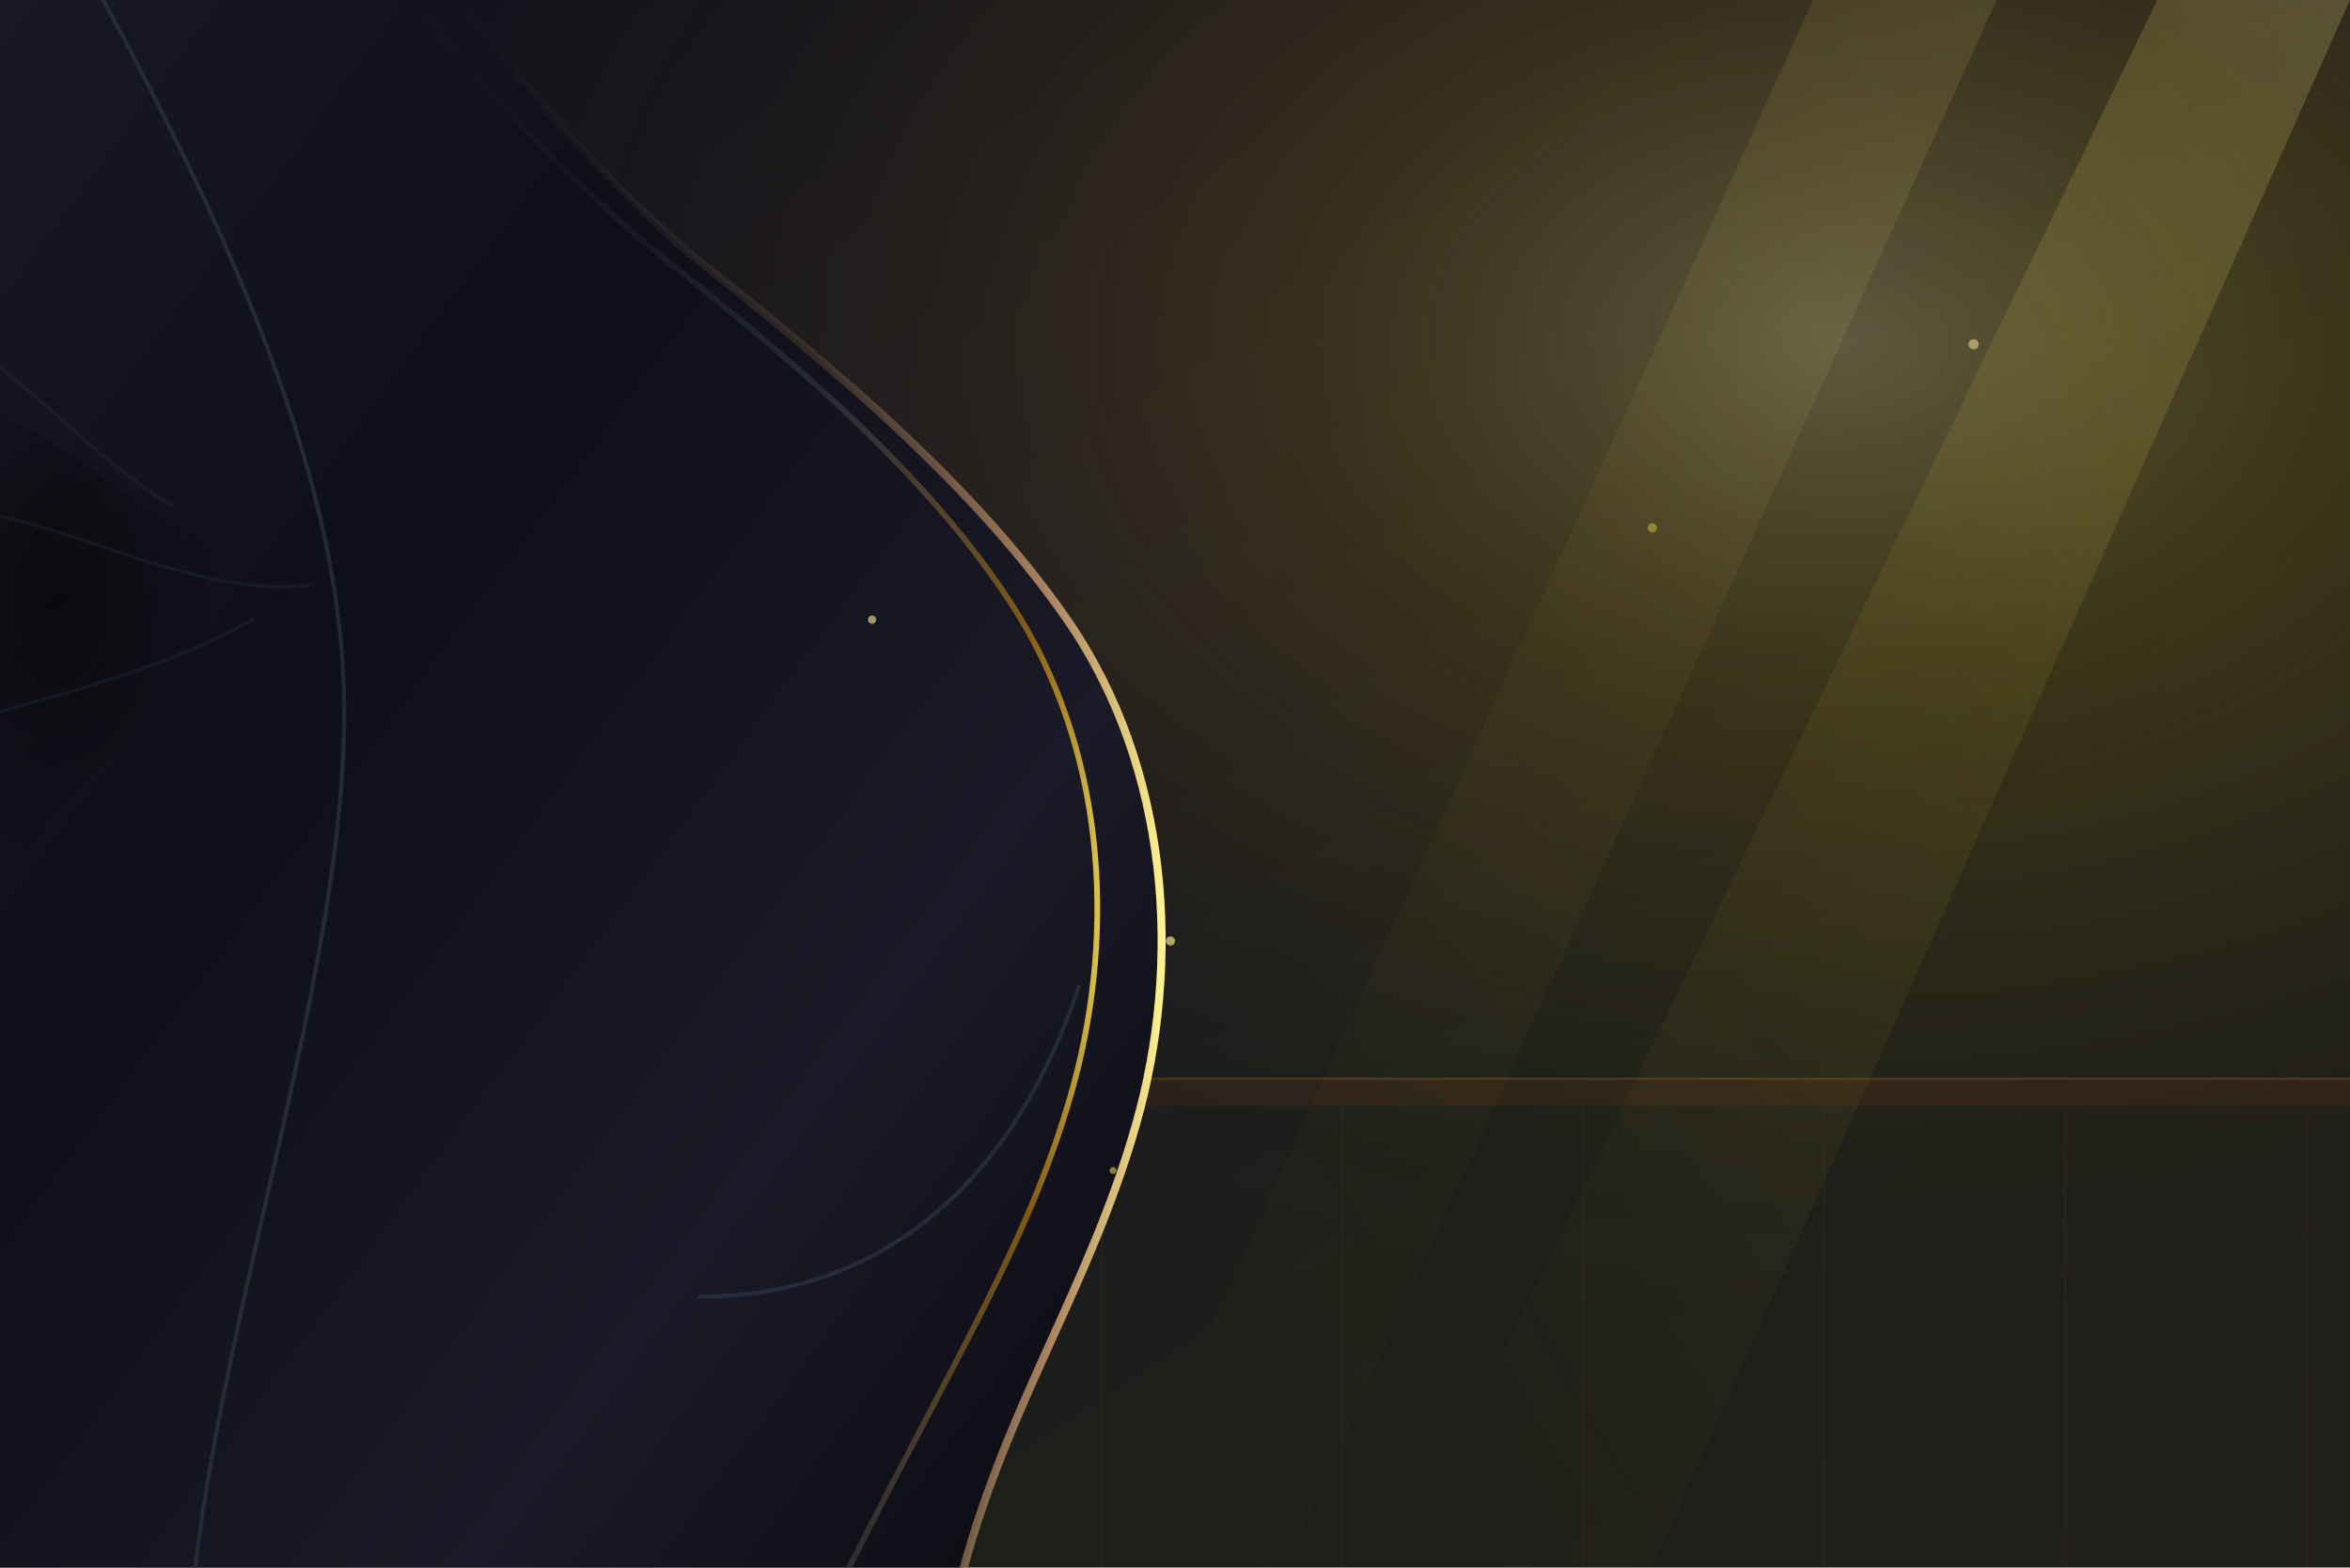
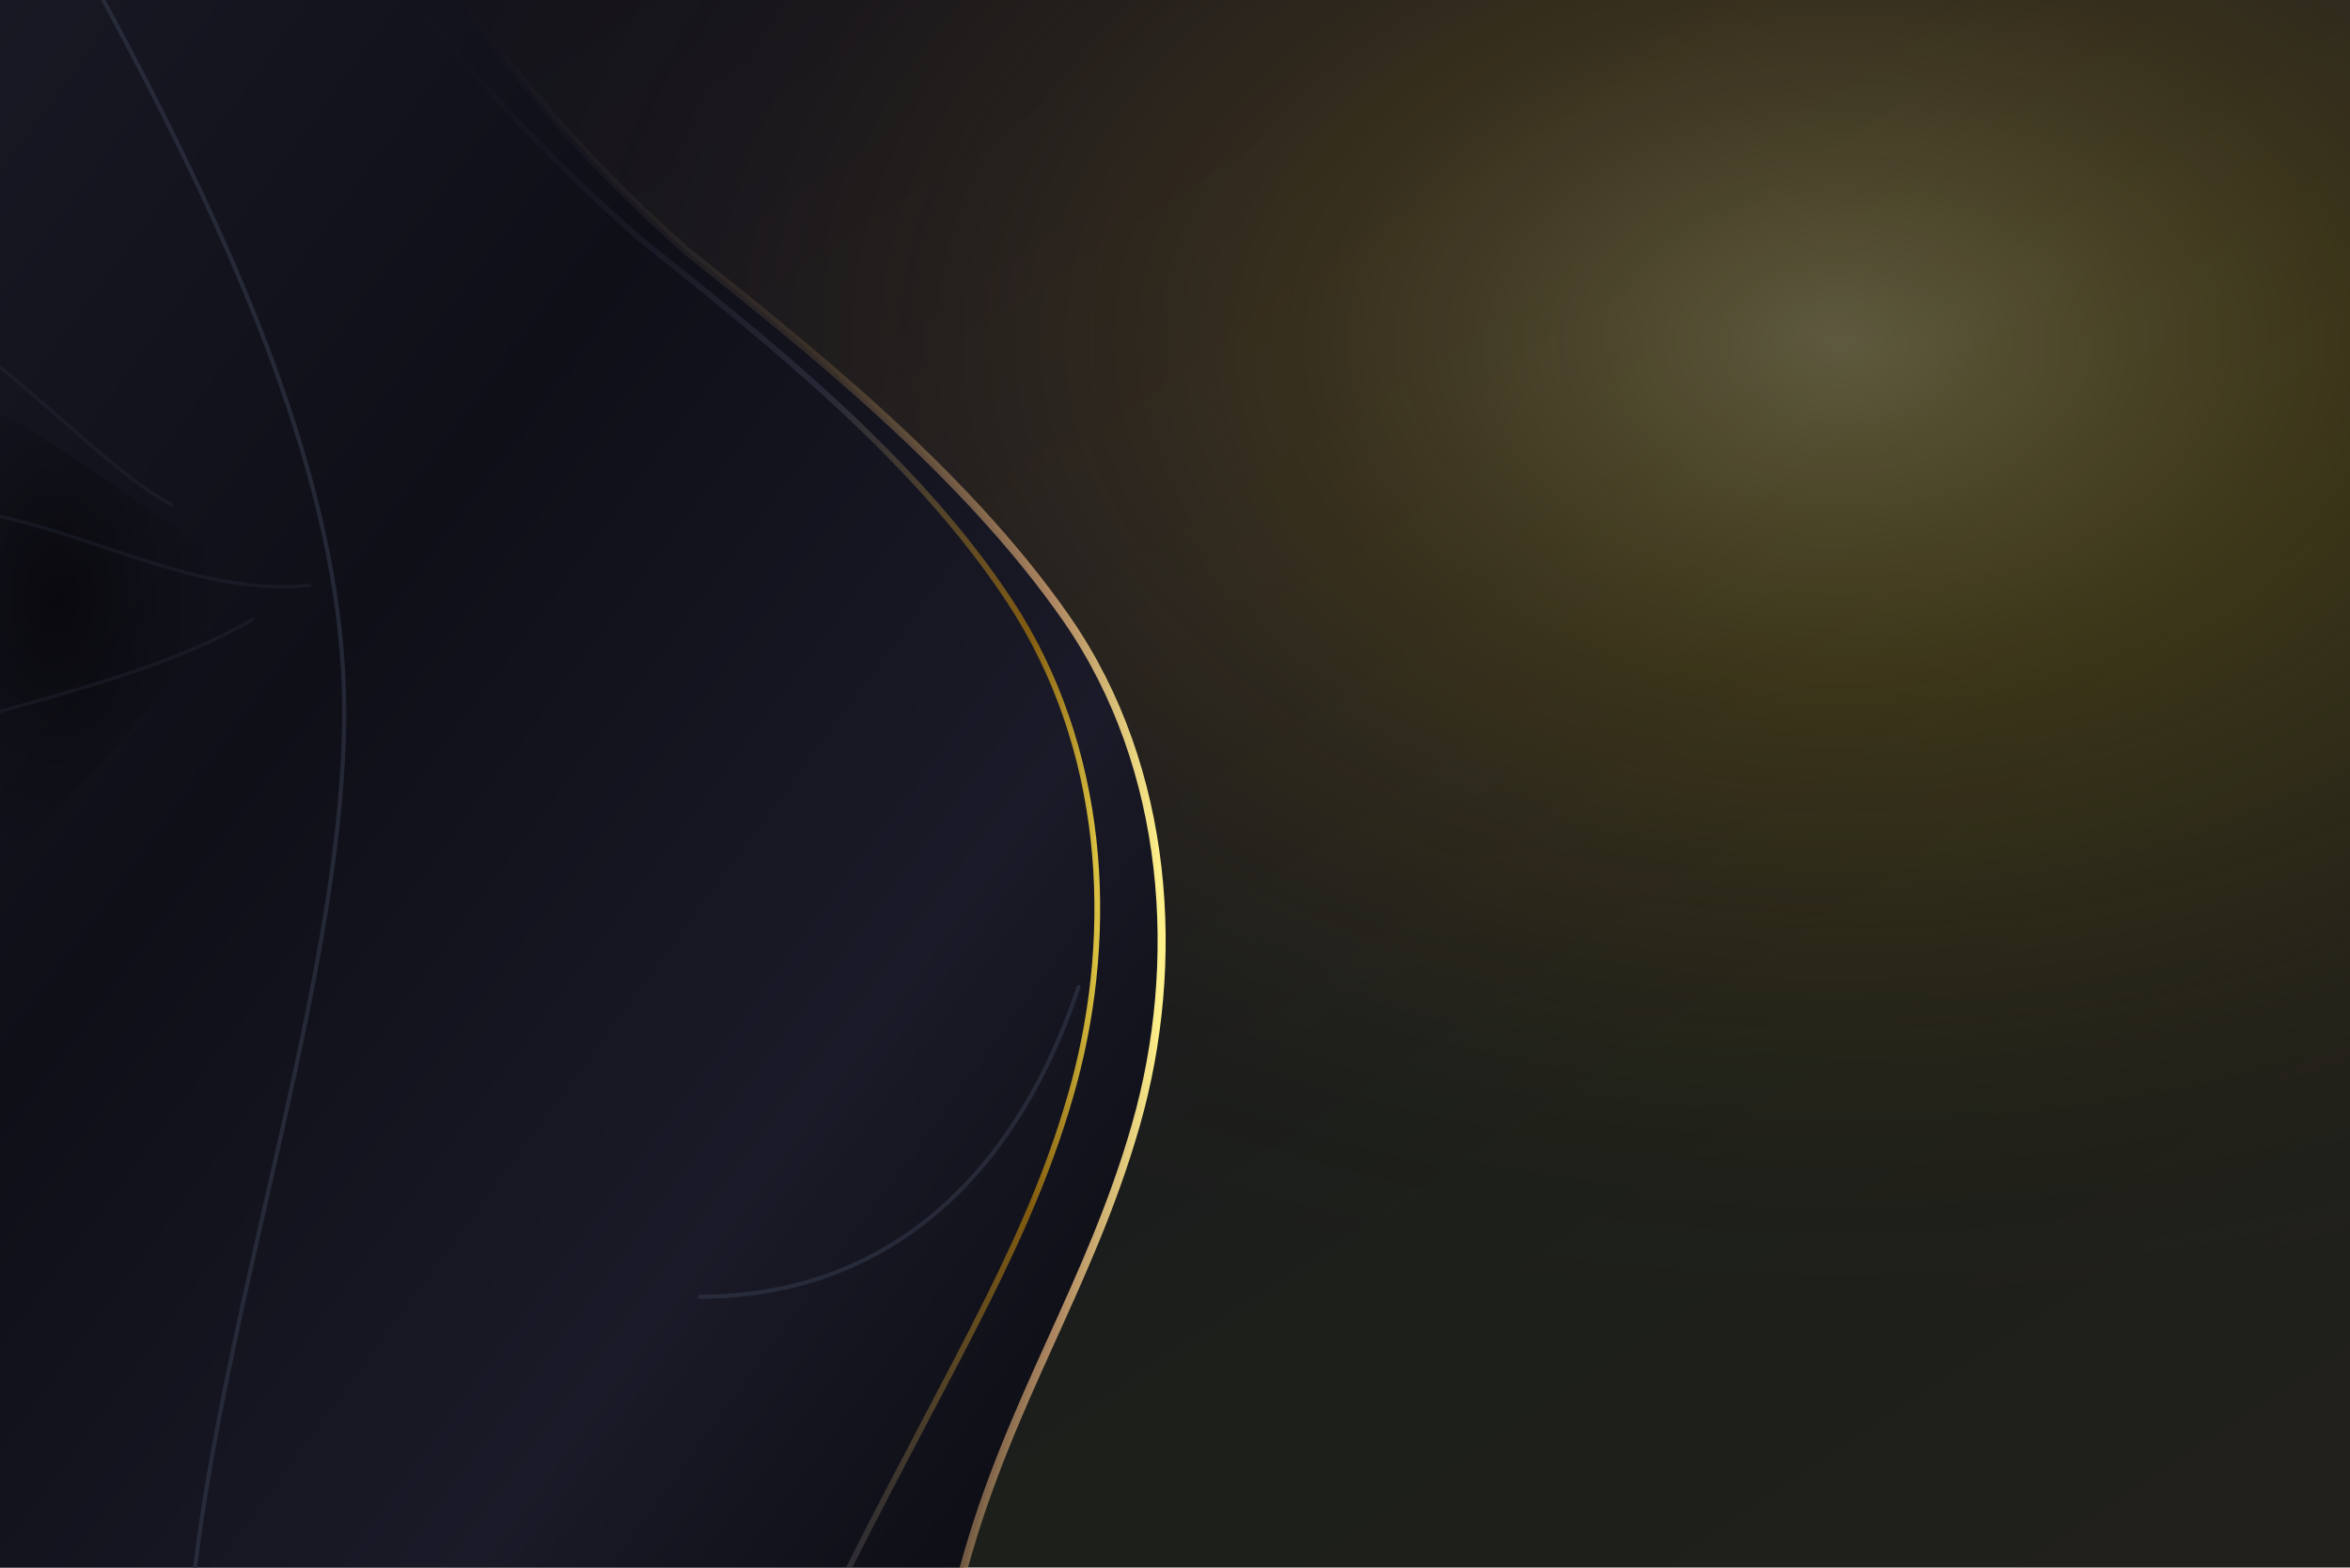
<svg xmlns="http://www.w3.org/2000/svg" viewBox="0 0 1024 683" width="100%" height="100%">
  <defs>
    <linearGradient id="bgGrad" x1="0%" y1="0%" x2="100%" y2="100%">
      <stop offset="0%" stop-color="#121118" />
      <stop offset="40%" stop-color="#181822" />
      <stop offset="70%" stop-color="#1c1f1a" />
      <stop offset="100%" stop-color="#22201b" />
    </linearGradient>
    <radialGradient id="sunGlow" cx="78%" cy="22%" r="65%">
      <stop offset="0%" stop-color="#fef08a" stop-opacity="0.3" />
      <stop offset="35%" stop-color="#eab308" stop-opacity="0.15" />
      <stop offset="70%" stop-color="#ca8a04" stop-opacity="0.04" />
      <stop offset="100%" stop-color="#000000" stop-opacity="0" />
    </radialGradient>
-     <linearGradient id="sunRay" x1="100%" y1="0%" x2="0%" y2="100%">
-       <stop offset="0%" stop-color="#fef08a" stop-opacity="0.25" />
-       <stop offset="40%" stop-color="#fde047" stop-opacity="0.09" />
-       <stop offset="100%" stop-color="#eab308" stop-opacity="0" />
-     </linearGradient>
    <linearGradient id="bodyGradient" x1="0%" y1="0%" x2="100%" y2="100%">
      <stop offset="0%" stop-color="#181824" />
      <stop offset="35%" stop-color="#0f0f18" />
      <stop offset="70%" stop-color="#1a1a28" />
      <stop offset="100%" stop-color="#09090e" />
    </linearGradient>
    <linearGradient id="primaryEdgeHighlight" x1="0%" y1="0%" x2="100%" y2="0%">
      <stop offset="0%" stop-color="#404558" stop-opacity="0" />
      <stop offset="50%" stop-color="#786040" stop-opacity="0.3" />
      <stop offset="85%" stop-color="#d4a373" stop-opacity="0.8" />
      <stop offset="100%" stop-color="#fef08a" stop-opacity="1" />
    </linearGradient>
    <linearGradient id="secondaryEdgeHighlight" x1="0%" y1="0%" x2="100%" y2="0%">
      <stop offset="0%" stop-color="#303445" stop-opacity="0" />
      <stop offset="60%" stop-color="#555c72" stop-opacity="0.3" />
      <stop offset="90%" stop-color="#ca8a04" stop-opacity="0.6" />
      <stop offset="100%" stop-color="#fde047" stop-opacity="0.85" />
    </linearGradient>
    <radialGradient id="foldDepthShadow" cx="20%" cy="40%" r="60%">
      <stop offset="0%" stop-color="#000000" stop-opacity="0.5" />
      <stop offset="60%" stop-color="#000000" stop-opacity="0.15" />
      <stop offset="100%" stop-color="#000000" stop-opacity="0" />
    </radialGradient>
  </defs>
  <rect width="1024" height="683" fill="url(#bgGrad)" />
  <rect width="1024" height="683" fill="url(#sunGlow)" />
-   <rect x="380" y="470" width="644" height="12" fill="#542e18" opacity="0.3" rx="1" />
-   <line x1="380" y1="470" x2="1024" y2="470" stroke="#ca8a04" stroke-width="0.8" opacity="0.25" />
-   <line x1="480" y1="482" x2="480" y2="683" stroke="#542e18" stroke-width="1" opacity="0.18" />
-   <line x1="585" y1="482" x2="585" y2="683" stroke="#542e18" stroke-width="1" opacity="0.18" />
-   <line x1="690" y1="482" x2="690" y2="683" stroke="#542e18" stroke-width="1" opacity="0.18" />
-   <line x1="795" y1="482" x2="795" y2="683" stroke="#542e18" stroke-width="1" opacity="0.18" />
-   <line x1="900" y1="482" x2="900" y2="683" stroke="#542e18" stroke-width="1" opacity="0.18" />
-   <line x1="1005" y1="482" x2="1005" y2="683" stroke="#542e18" stroke-width="1" opacity="0.18" />
-   <polygon points="940,0 1024,0 720,683 610,683" fill="url(#sunRay)" opacity="0.8" />
-   <polygon points="790,0 870,0 560,683 480,683" fill="url(#sunRay)" opacity="0.45" />
  <path fill="url(#bodyGradient)" d="       M 0,0        L 200,0        C 230,40 260,75 300,110        C 350,150 420,205 465,270        C 510,335 515,420 495,490        C 475,560 440,610 420,683        L 0,683        Z     " />
  <path fill="url(#foldDepthShadow)" d="       M 0,180        C 40,200 80,240 120,250        C 70,300 30,350 0,380        Z     " />
  <path d="M 45,0 C 110,120 150,220 150,310 C 150,420 100,560 85,683" fill="none" stroke="#333748" stroke-width="1.8" stroke-opacity="0.6" stroke-linecap="round" />
  <path d="M 0,225 C 45,235 90,260 135,255" fill="none" stroke="#252836" stroke-width="1.5" stroke-opacity="0.4" stroke-linecap="round" />
  <path d="M 0,310 C 35,300 75,290 110,270" fill="none" stroke="#252836" stroke-width="1.5" stroke-opacity="0.4" stroke-linecap="round" />
  <path d="M 0,160 C 25,180 55,210 75,220" fill="none" stroke="#252836" stroke-width="1.5" stroke-opacity="0.4" stroke-linecap="round" />
  <path d="M 305,565 C 380,565 440,520 470,430" fill="none" stroke="#333748" stroke-width="1.8" stroke-opacity="0.6" stroke-linecap="round" />
  <path d="       M 180,0        C 210,38 240,70 280,105        C 330,145 398,198 440,262        C 482,326 486,405 468,472        C 450,538 418,588 370,683     " fill="none" stroke="url(#secondaryEdgeHighlight)" stroke-width="2.5" stroke-linecap="round" />
  <path d="       M 200,0        C 230,40 260,75 300,110        C 350,150 420,205 465,270        C 510,335 515,420 495,490        C 475,560 440,610 420,683     " fill="none" stroke="url(#primaryEdgeHighlight)" stroke-width="3.5" stroke-linecap="round" />
-   <circle cx="510" cy="410" r="2" fill="#fef08a" opacity="0.65" />
-   <circle cx="485" cy="510" r="1.5" fill="#fde047" opacity="0.55" />
-   <circle cx="380" cy="270" r="1.8" fill="#fef08a" opacity="0.6" />
-   <circle cx="720" cy="230" r="2" fill="#fde047" opacity="0.4" />
-   <circle cx="860" cy="150" r="2.2" fill="#fef08a" opacity="0.5" />
</svg>
